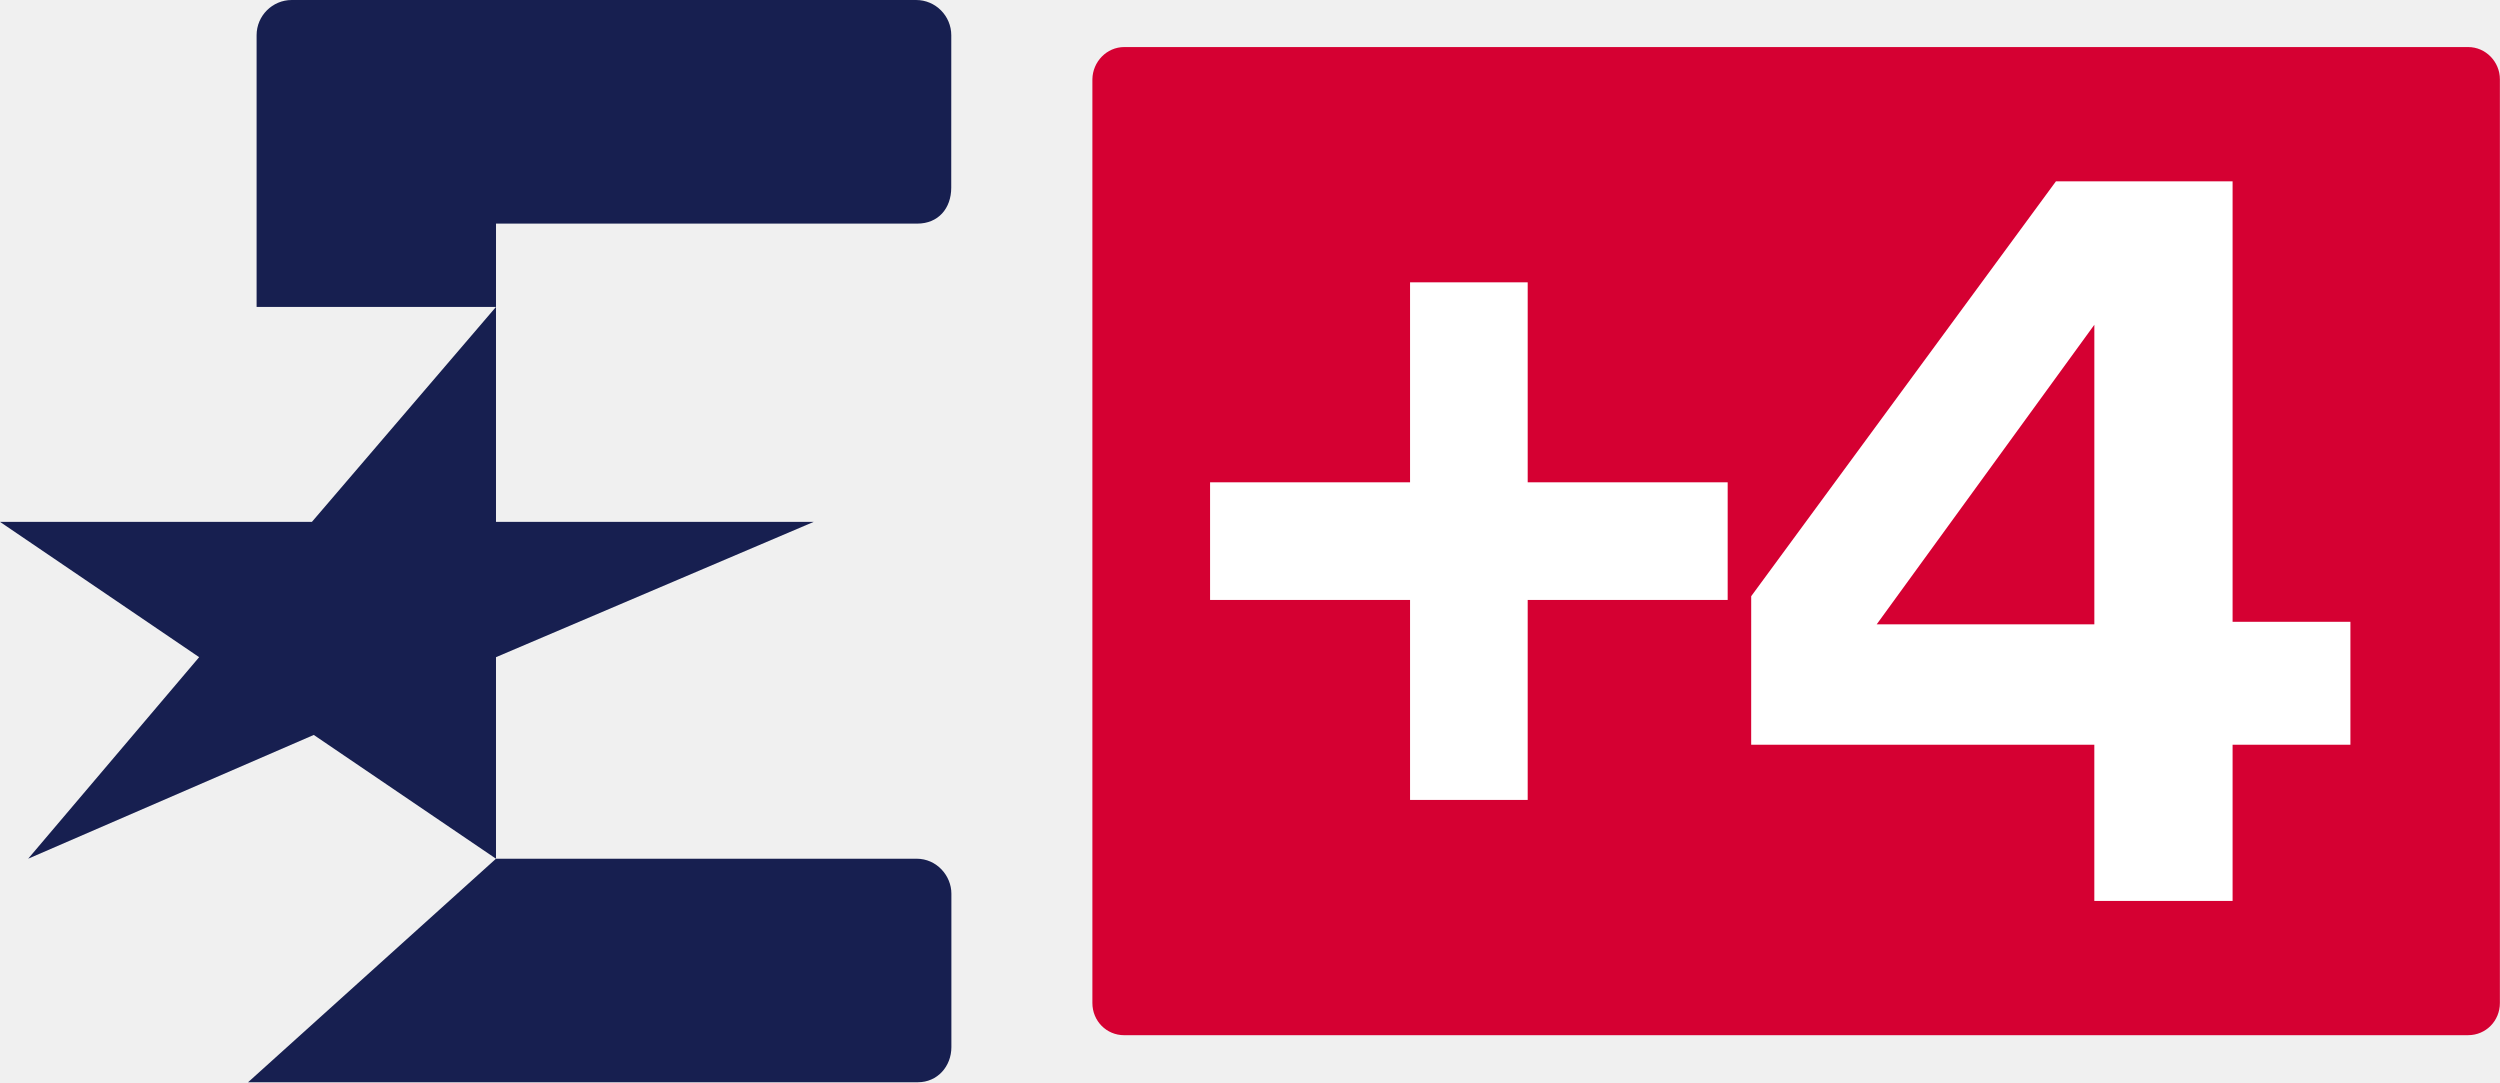
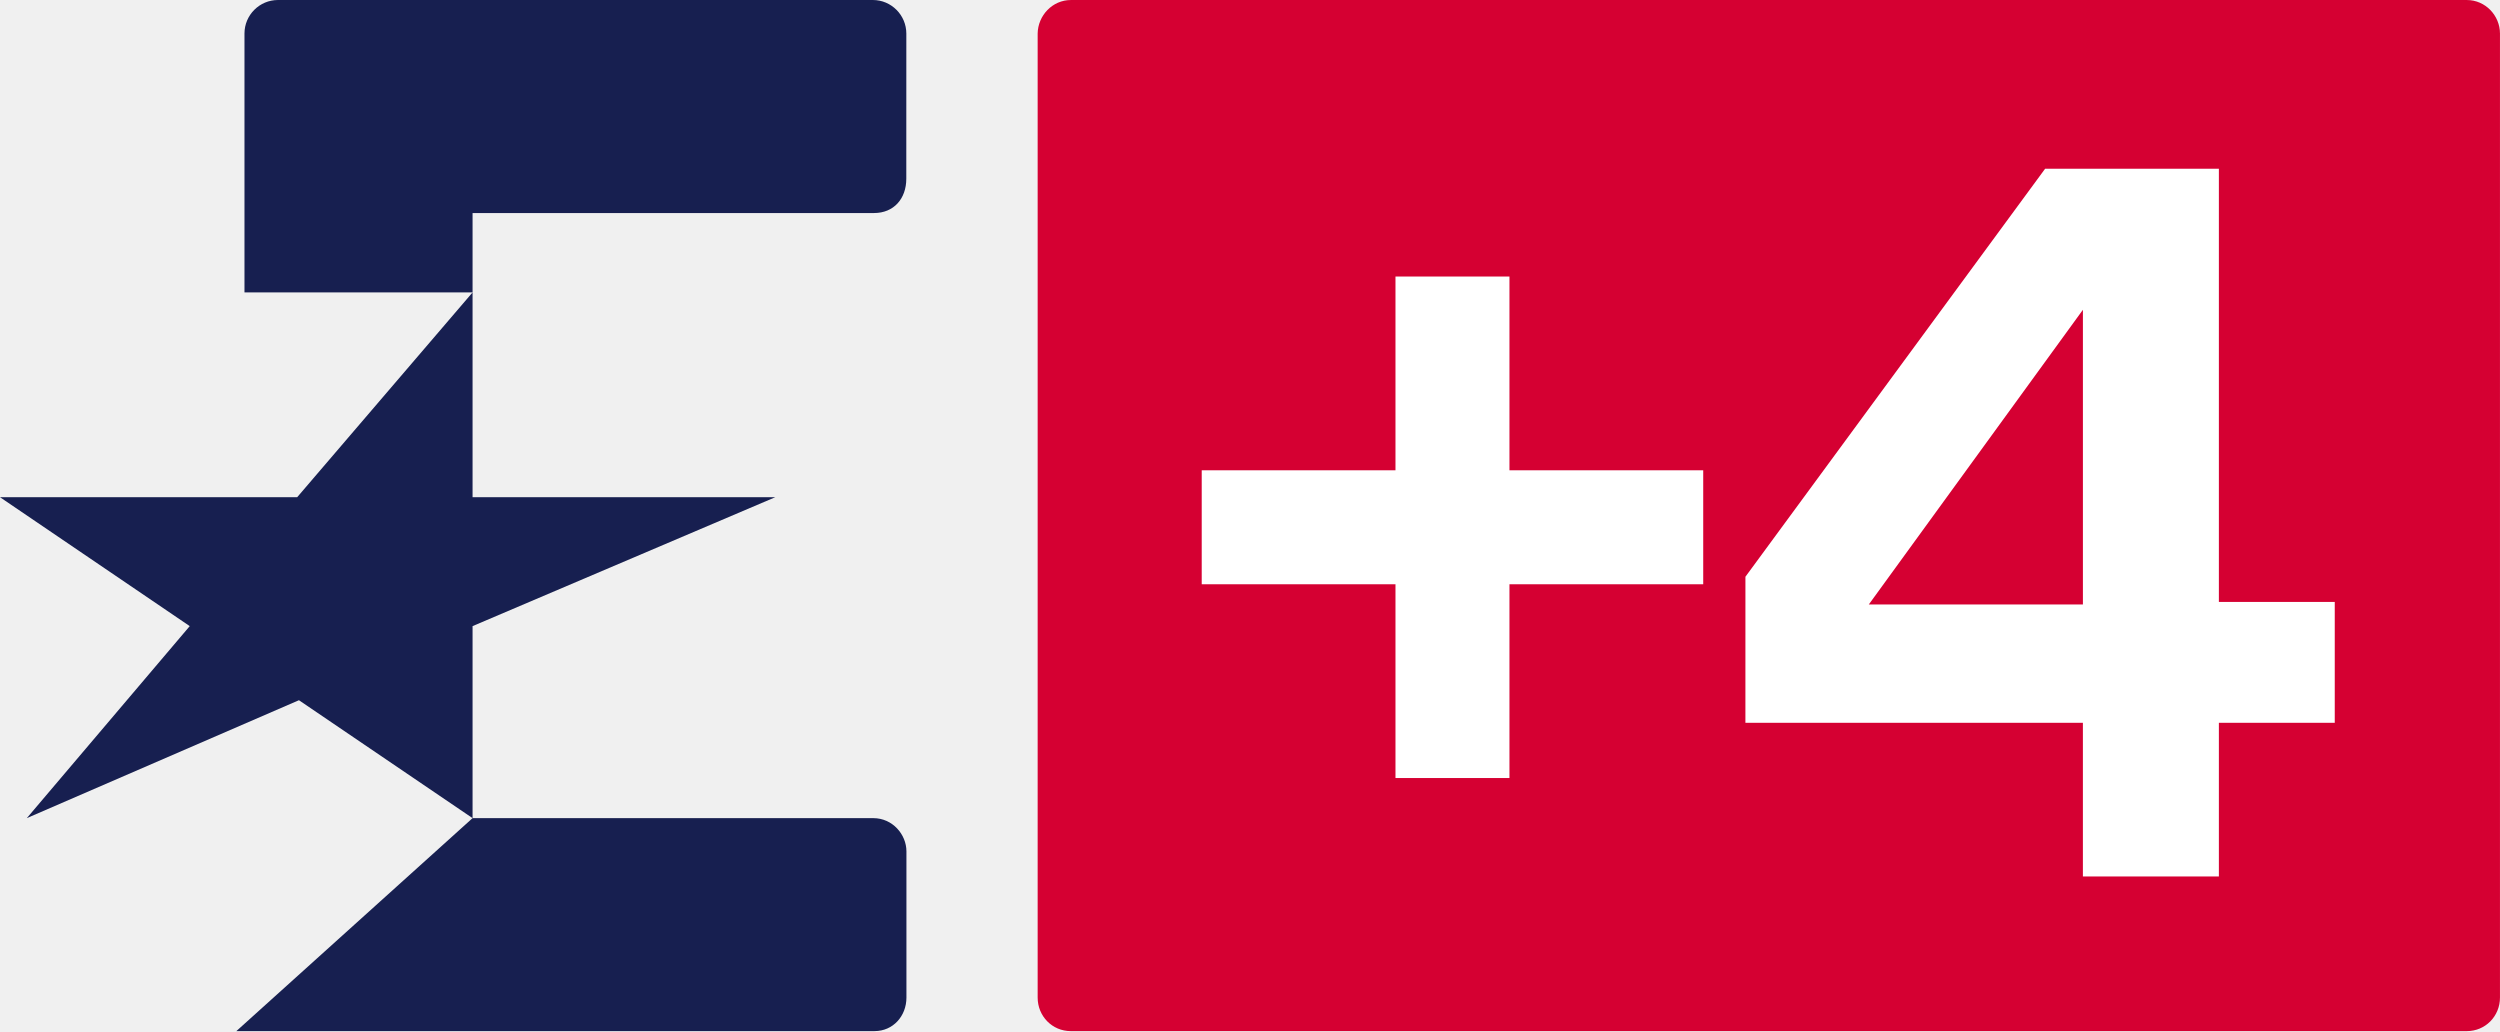
- <svg xmlns="http://www.w3.org/2000/svg" id="Layer_1" width="106.26" height="46" enable-background="new 0 0 1000 611.2" version="1.1" viewBox="0 0 106.26 46" xml:space="preserve">
-   <path id="path36-1-0" d="m104.9 44h-57.12c-0.752 0-1.349-0.605-1.349-1.368l1e-4 -39.263c0.01-0.737 0.601-1.369 1.355-1.369h57.12c0.752 0 1.349 0.632 1.349 1.368v39.263c0 0.763-0.597 1.368-1.349 1.368" fill="#d50032" stroke-width=".667" />
-   <g id="g863-1-9-8" transform="matrix(.076009 0 0 .076009 0 -.45697)" fill="#171f50">
+ <svg xmlns="http://www.w3.org/2000/svg" id="Layer_1" width="533.4" height="220" enable-background="new 0 0 1000 611.2" version="1.1" viewBox="0 0 533.4 220" xml:space="preserve">
+   <path id="path36-1-0" d="m526.3 220h-297.84c-3.941 0-7.066-3.17-7.066-7.168l5.3e-4 -205.66c0.052-3.861 3.146-7.169 7.095-7.169h297.84c3.94 0 7.065 3.308 7.065 7.168v205.66c0 3.998-3.125 7.168-7.065 7.168" fill="#d50032" stroke-width="3.495" />
+   <g id="g863-1-9-8" transform="matrix(.36352 0 0 .36352 0 -2.1859)" fill="#171f50">
    <path id="path2-1-9-9" d="m277.36 177.64h-133.87v-151.97c0-10.824 8.833-19.657 19.657-19.657h349.15c10.845 0 19.656 8.876 19.656 19.721l-0.021 85.187c0 11.711-7.317 20.133-18.964 20.133h-235.6z" />
    <path id="path4-8-1-0" d="m513.02 611.2h-374.3l138.64-125h235.19c11.301 0 19.462 9.569 19.462 19.505v85.836c0 10.846-7.858 19.656-18.682 19.656" />
-     <polygon id="polygon6-4-3-0" points="277.36 486.2 277.36 373.5 455.03 297.84 277.36 297.84 277.36 177.64 174.42 297.84 0 297.84 111.36 373.5 15.738 486.2 175.46 416.99" />
+     <polygon id="polygon6-4-3-0" points="175.46 416.99 277.36 486.2 277.36 373.5 455.03 297.84 277.36 297.84 277.36 177.64 174.42 297.84 0 297.84 111.36 373.5 15.738 486.2" />
  </g>
-   <path id="path9-9-6-5" d="m59.933 12v8.5h-8.5v5h8.5v8.5h5v-8.5h8.5v-5h-8.5v-8.5z" fill="#fff" stroke-width="1.077" />
-   <path id="Fill-14-58" d="m89.018 13.804-9.252 12.734h9.252zm-14.585 11.537 12.952-17.633h7.509v18.722h5.008v5.223h-5.008v6.64h-5.877v-6.64h-14.585z" fill="#fff" fill-rule="evenodd" stroke-width=".538" />
+   <path id="path9-9-6" d="m297.74 59v41.341h-41.341v24.318h41.341v41.341h24.318v-41.341h41.341v-24.318h-41.341v-41.341z" fill="#fff" stroke-width="5.238" />
+   <path id="Fill-14-58" d="m444.41 66.096-45.675 62.867h45.675zm-72.006 56.958 63.944-87.053h37.071v92.43h24.724v25.787h-24.724v32.783h-29.013v-32.783h-72.006z" fill="#fff" fill-rule="evenodd" stroke-width="2.657" />
</svg>
